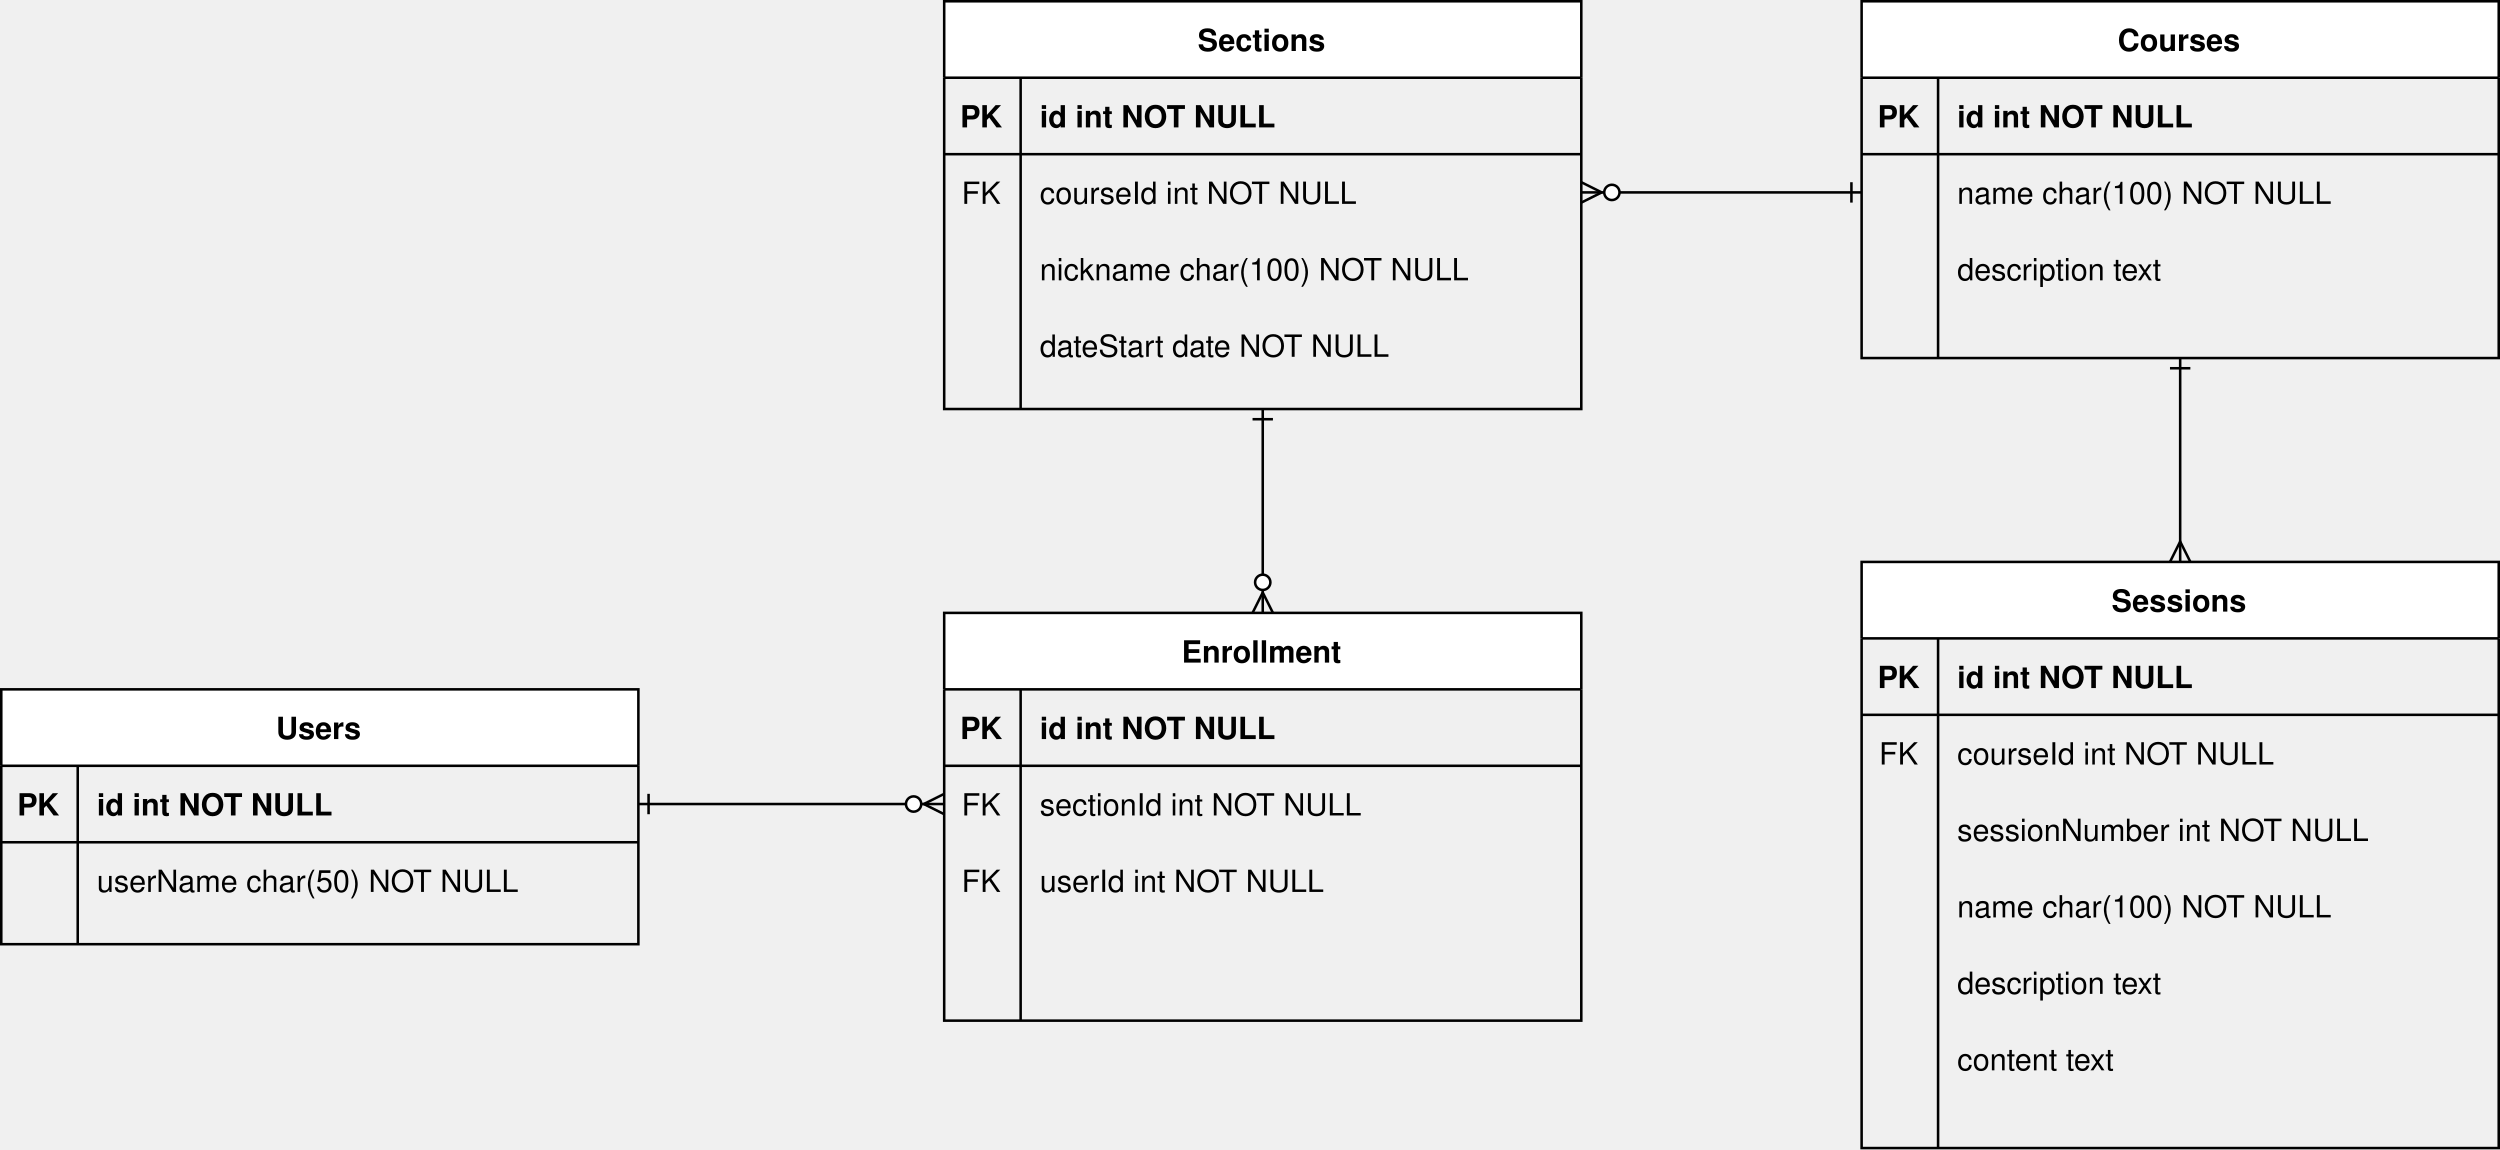
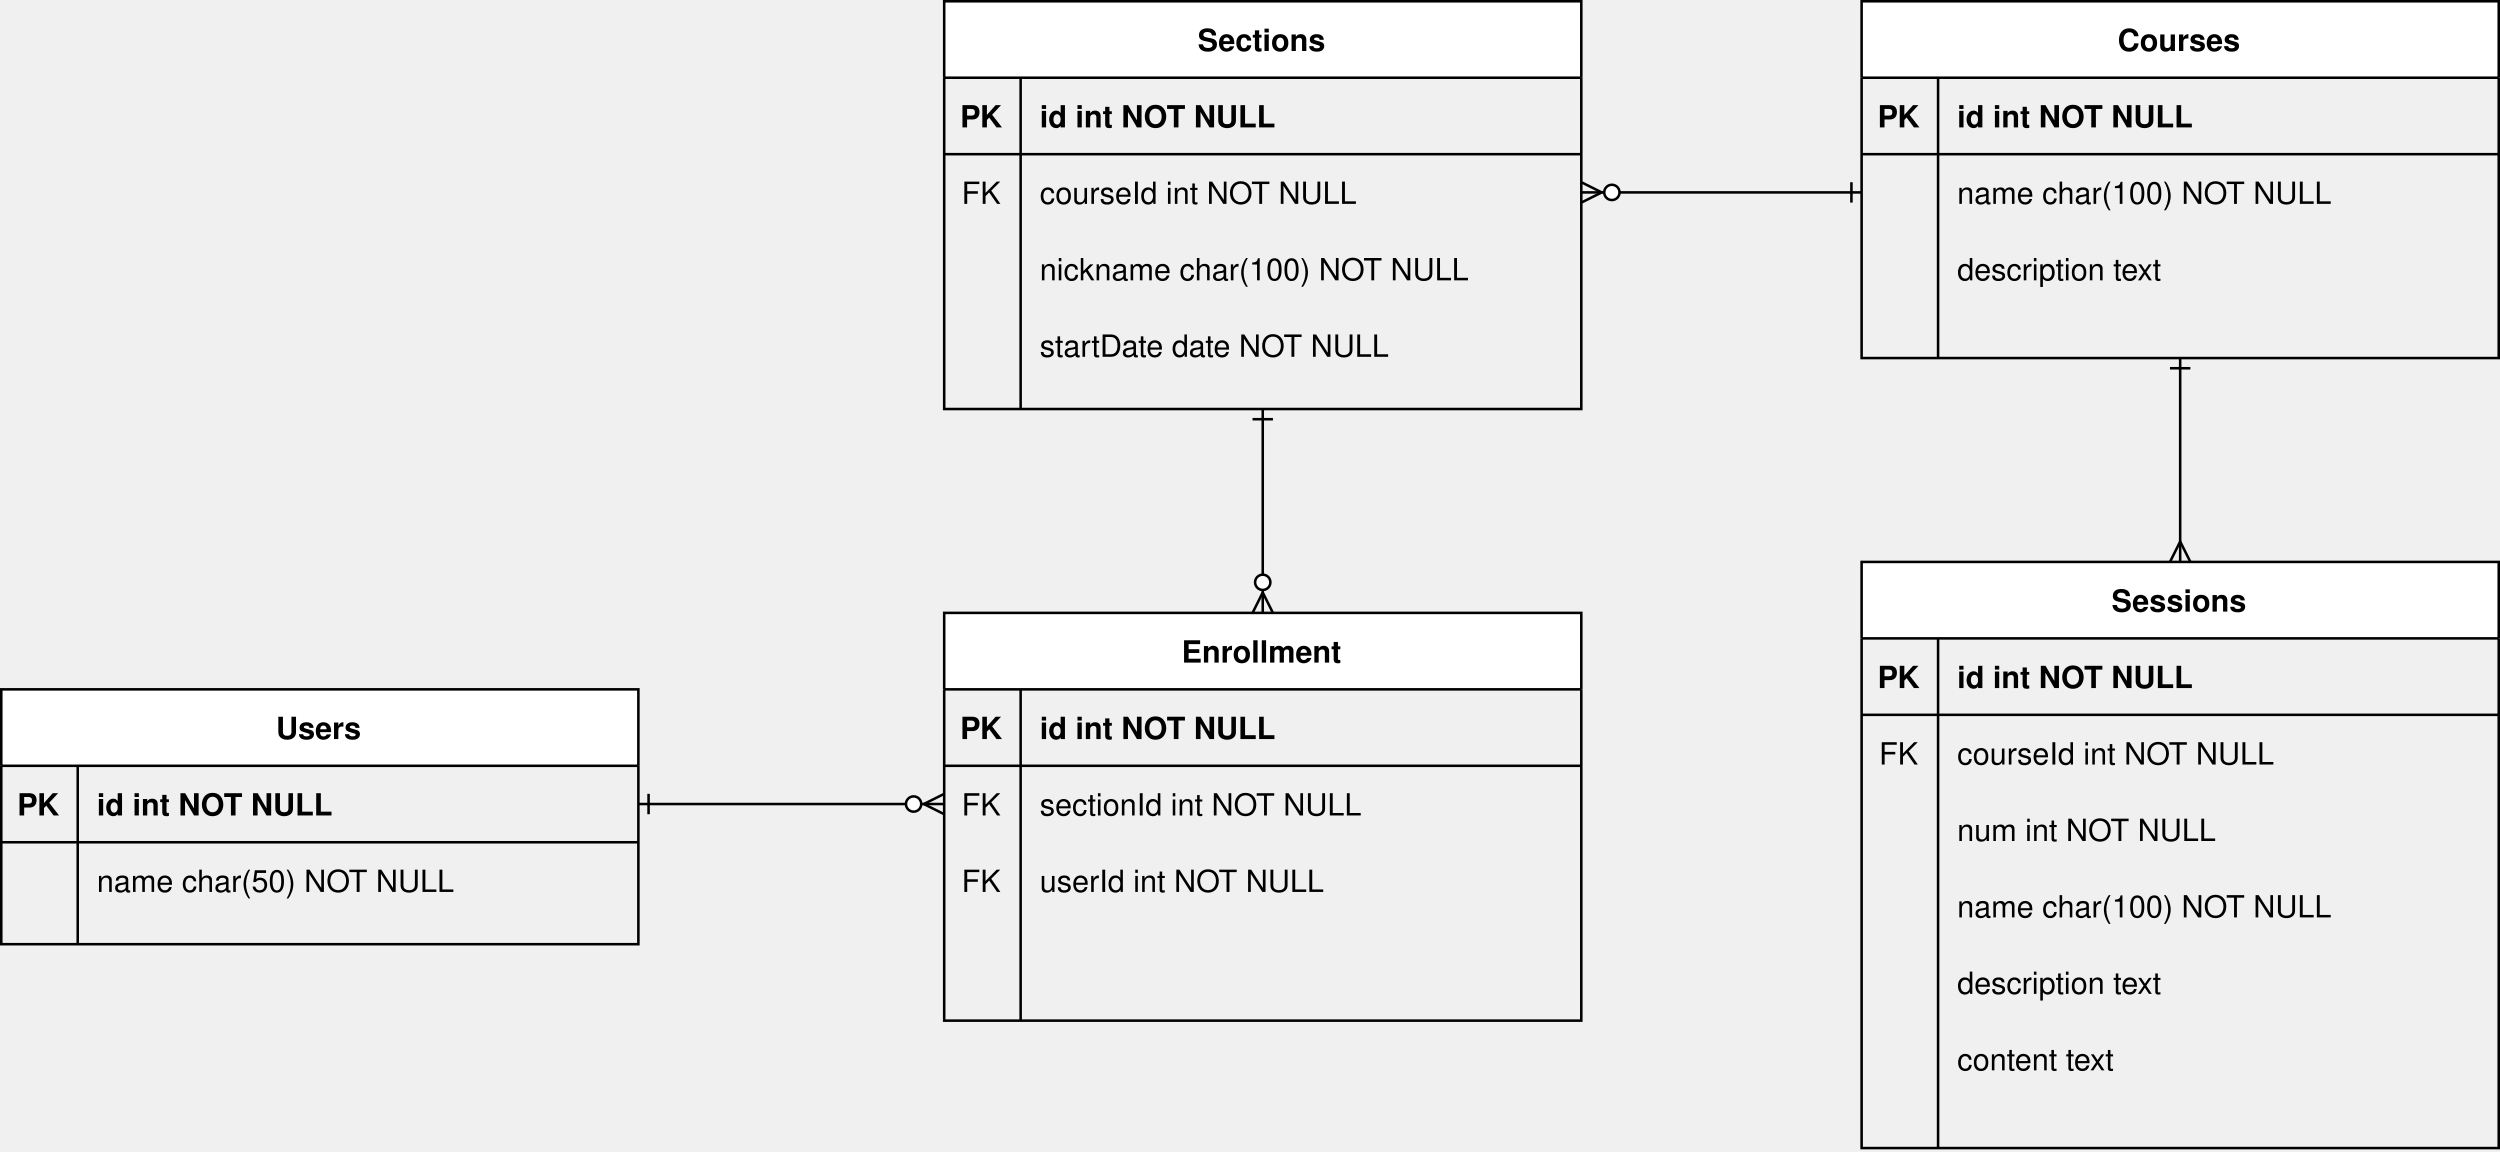
- <svg xmlns="http://www.w3.org/2000/svg" version="1.1" width="981px" height="451px" viewBox="-0.5 -0.5 981 451" content="&lt;mxfile host=&quot;app.diagrams.net&quot; modified=&quot;2020-11-10T03:33:54.271Z&quot; agent=&quot;5.0 (Macintosh)&quot; etag=&quot;E86Yv_8hQ5L8022Qnr0D&quot; version=&quot;13.9.2&quot; type=&quot;device&quot;&gt;&lt;diagram id=&quot;R2lEEEUBdFMjLlhIrx00&quot; name=&quot;Page-1&quot;&gt;7V1tU6s4FP41ndn9oMNr1Y+21nXnVtdV7971Y4RYuFLSCalt76+/CYRCG7DUQonATKdDTgKE85zzkJwDoacPp8u/MJg5t8iGXk9T7GVPv+pp2oXRp/9MsIoEfe08Ekywa0ciNRE8ur8gFypcOndtGGw0JAh5xJ1tCi3k+9AiGzKAMVpsNntF3uZZZ2ACBcGjBTxR+sO1iRNJz00lkd9Ad+LEZ1YVXjMFcWMuCBxgo8WGCC7JNfIJ7+I9xFPgQ5/QmluA3yDumSOHEHallz3tmv5eWevTCUITD4KZG5xaaErFVkCbXL+CqesxNacONOAHoqfTRz19iBEi0dZ0OYQegyqGIerTdU7tWg+YHbfADoOhdXPzgEc//v3mLG6enaufT3cnphEd5h14c65grhyyijUObQoALyJMHDRBPvBGiXSA0dy3ITuPQktJmzFCMypUqfAnJGTFrQnMCaIih0w9XhsQgMklsw4qGD0gH8bCa9fz+HGhbydNfkGMntAt8FdRDW/HDsahtAU7SjTFRQGaY4u3Gp68r8ZvCvFvFvp/5PZ2cn/2csKVQTsygeQDNRrqGlDqdxBNIcEruiOGHiDu+2ZHADevybpdghrd4MBlg/hRL1MYPlLPc5EfCFhSm5+xTQJevLWOOSw6UzJ1WwJcn1popEwLeR6YBW7YPJI4rmePwQrNSXyguDR4dZfQfoh8XA0NYzGmBws4gsxbYkti1cBzJz7dtigw7IwDDAPalzEIyAaWGdC9Q0zgMiUSlc9rDZ07Nyc8tc/Li4Q+tJg+nDR1xA1LB0zf7XQxUPTSiQu8Bwoo8CchZpuQML3aGM2eYhtlghlymUZH7zAis1D51EOGyEMMWT/ysLBZeHHmgP7o5Q6VU7Nn0g4MaVlNyvTHmmMypFZFMLUQdipIgVpABtaAhJ7OzuPB17gbmCuTbb8gQig35sH6oWHvxppjqxeEVq8KWZFO77/tgy2i1/rqhRznuLYN/cgl2Z0UJHhnQJmp/7XOt8HYdsSCeOiF8UgBoB9T/6agf9p8qPUuFTe8jd/988T+v4/HvfUwQCZgYkaM2g6CGbBcfzKO9uxvIWdWgdwy35O0YyLZbzNHKhVyZNHbX2XIngnIXsvIkQX13y+s/7o48VzQt0XHvQH822Z7CrQoHRA7ObF0pGrgwMxphSpC10oSFCAryou5JHhxRBLMhvbiIGiPyoE71P+B6dZCgpn9if02pW/ftd58MIUsWOUA/IeqKH82hAvLREyWAeFhDtMYLix/QKhqdY8IVdE5JfS9gvq/KKz/ugaEqiqo2wYEPrJYIBWz7YbwYIlgyTImNM8EOI4QoIdLl/zPdj81eek5VXO15EcOC6u44NPrTe3Eis/pumS3sBTvt38yYLqdBkjctZQ0gMrDJzvzAHnGc5w8gCrGlYfhTK/LA9Cas3jMv3cewKiMiAtk35o7ptkj8KwWj1/KkglQxVB0k1IBa9OVeJgjhpC7ZMCe2Mky+VPFoHGLmHKP2cf+TFl7PuDAKKdcs7+1oUrMi2IkpaFhsDLRkoUJMwKZHROWw4THTApkYysGZiR0voL6XxuqvEwYqzcdCIOBhd0Ze3qOTfjhkkiIQFn0twdE0tCfGOP4HkDcRThSIzlOZ0bROfD6Eeny0eoCHAU98esFOLRmBzg0+QMcWmaAI+uZnjZFN/YATpqbWhfdqIoma49uaE2KbmjyRzc0MboxpwPEu1SEw2xPgGMPwGRJcGdMgh9hEDTodaYdT2ftl8bUzwsyXIWIidPoFt2+CuO61xMDNYzys/snzre/0Cj/U4hotd3QsvsjzqFbkcYsEztp7m3inLlFTKlUyZTHHOhn90+cjUv8XtOnEDAlY0Zx2tzIN5vKxEoWJtRbPWaslAlrf7dJP2x9A+l5UJdshKiLI8QgmjHfzacvbLGZlpNhHmDSkGE3LKyKDI/6clM2uIetZCA/G0o2KtTFUWFDH28rEy1ZqPDAdElHhR9QoVk3FWbkZiT0vgMAkOyl9/jADX2+rUyIZOE/s+O/yvivaKasOnAbzn+mZPzXF/mPJYSjFV3bx3158MjCfYaY+R/5mDLaNEQsB6oW5f63lzI1lIKMVspSptmYtTqOe1imOW/VYFly/0brcv+GZJFdo8v9H4ydNHe3LshbFVPWnvs3Gp/7NySL8hpilDeIFr3vkv+5YElDhV2QoyoqrD35b4gxjqZRoWRRjhjerTceOh7MRUoWHjQPe9+/40GZ8/7mYZER6WnQrO/Fr+z+fImnzqoM70r+YpdpCngcceXSeDtcgXS9iumulUt76XVLk2VMS1u59EifMeNhpN3fMcuZOJS+fmm2gfTrNBDlMwaiNsNA4nWw0gaS/w2N8u2DFpMPIYZ1qY9X6qPf&lt;/diagram&gt;&lt;/mxfile&gt;">
+ <svg xmlns="http://www.w3.org/2000/svg" version="1.1" width="981px" height="452px" viewBox="-0.5 -0.5 981 452" content="&lt;mxfile host=&quot;app.diagrams.net&quot; modified=&quot;2020-11-14T01:41:52.335Z&quot; agent=&quot;5.0 (Macintosh)&quot; etag=&quot;Py1V7yyk01hFYDap2QsB&quot; version=&quot;13.9.2&quot; type=&quot;device&quot;&gt;&lt;diagram id=&quot;R2lEEEUBdFMjLlhIrx00&quot; name=&quot;Page-1&quot;&gt;7V1td6I4FP41nrP7oT282vZjtXa6Z+xst+3sbD+mEIUpEk+IVefXTwKJYkMVFpEonONpyU0I4T43T5J7IXTM/mTxBYOpd49cGHQMzV10zJuOYei6btJ/TLJMJBfmVSIYY9/lhdaCJ/8X5EKNS2e+C6ONggShgPjTTaGDwhA6ZEMGMEbzzWIjFGxedQrGUBI8OSCQpT98l3iJ9NLW1vI76I89cWVd4zkTIApzQeQBF803RHBBblFIeBMfIJ6AEIaE5twD/AZxxx54hLA7ve4Yt/Q3YqXPxwiNAwimfnTuoAkVOxEtcjsCEz9gak5V1OMV0cuZg47ZxwiR5Giy6MOAYSVgSNp0+0nuSg+Y1ZvjhF7fubt7xIMf/3z15ncv3s3P529ntpVU8w6CGVcwVw5ZCo1DlwLAkwgTD41RCILBWtrDaBa6kF1Ho6l1mSFCUyrUqfAnJGTJrQnMCKIij0wCnhsRgMk1sw4qGDyiEArhrR8EvF4YuusivyBGz+gehMskh5djlcmK4bqK0Aw7/Kb6Z+/L4ZtGwru5+S+5vx8/XLye8Xun1x1DskVrFq+QaSZ1Ba73LxBNIMFLWgDDABD/fdN0ATev8arcGjV6wIHLBnFbs1MYPtGe56MwkrCkNj9lhwS8Bisdc1hMpmTabQnwQ2qhiTIdFARgGvlx8UTi+YE7BEs0I6IikeqN/AV0H5M+rseGMR/SyiKOIOstwpJYNgj8cUiPHYoUu2IPw4i2ZQgisgvLd4gJXGxVPs+1TN65OeHpXZ6er+nDEPThpalDFNw7YObuTieAordOfBA8UkBBOI4x24SE6dXFaPosjJYJpshnGh28w4TMYuXTHtJHAWLIhkkPi4vFN2f36I/ebl87tzs2bUCfpvV1mv5YcUz61KoIphbCLgUpUHPIwOqRuKez6wRwJJqBuTLZ8SsihHLjZ7BuNezdWHNszZzQmlUhK9Ppw9ci2CJ6r6Mg5jjPd10YJl2SjaRgjXcGlJn6X+n8IxgfO2JOPMzceKQAMA+pf1vSPy3eNzrXmh8P49/+fmZ/vw+HndU0QCVgBCMmZXvRFDh+OB4mZ3Y/IGdXgdzi855kHBLJbpM5UquQI/MOf5UheyEhe6siR+bUfze3/uvixEtJ3w6dCEfwL5edKdGickDs5MS9I1UDB2auM3QZupYE90KCVwckwWxor0pBWxsHbrdTJUgws4mi36b0HfrOWwgmkDmrPID/0DXtzxPkwrKIqTIhLNdhWi78lAt1o+4ZoS53TgX7Xk79X+XWf10TQl2X1B37AW8AYWToJv9OjQdLgqXKnNC+kOA4gIMeLnzyHzv93Oapl1TOzYLXHCeWIhHS+02dxJIv6bz1aXFKnFc8GDD5GAbI7q55wwAiRLYzDmCoFQfQZb9yP17ptXEAmnMh5vyF4wBWZUScI/p2unOaAo5nPb//UpVIgC67ok8pFLAyXYWnObILuQ0GFMROlcWfLjuNG8SUBVYfxZmy9nhASS+nWqu/laEqzIuyJ6UBbrCyaKnChBmOzJYJ98OEhwwKZGMrO2YU7Hw59b8yVHWZUKg3pW8XRg72p+zpOeYBgAuiIAL7or8CEClDf7KP43sEcevhSM3kOJ1ZedfAq0ek949W6+DI2ROPz8FhnLaDw1DfwWFkOjiynulpknejAHDKDGqtd6Mqmqzdu2GcknfDUN+7YWz3btjNcW4UAEuV4HbGAvgJRlH7KlOS+zGEaV7mZLcKEZOX0A0aurJx3W7aSs7ws5ssr7WPdIa/3XSVGMyymyivnxsXwiyLnTJjm7xebhBTZk8y98SUh5zkZzdZXokfyTtN201VYWaUl8wn/1ZTWaxUYUKz0XPGSpmw9veazHJ7G6jFgytDVZcHTXmGGM4mzaLAAjApQ4HtZLAqCjzo60zZ4Jbbu0AxDlR/LmjKc8EGPNBWFi1VqLBkgKSlwi1UaNdNhRnRGAV7X14A1H/NXVTcgCfaykKkCv/ZLf9Vxn9542PVgXtK/Gerz39dmf9YGDjZw/XEua8APKpwn9hINQXXIMSU0SYxYp9A1aCI/8fNSy0tJ6PtZfPSbMwa7b0tEF+2Co9XtUf8rdOO+K9MV90BzGoj/qWxU2Z0a528VTFl7RF/67Qi/pb6Xl5L9vJGyTb3TQv5FwBLGSpsnRxVUWHtIX9L9nEcNRWq7+UQ8KY0PosgbhwPHp/Dwy73hn/LgyrH/e1ynhG1aNDOD0BtNHgUz5rtzb1b2HlYP9vZEh4H3KtUHMd7jq72Ld21V2knvVPpeuPSve1VWs2Hy7jXaPeXyzgih9+xNNtAunUaiPZ/DEQ/SgMRG12lDWTbRzIqtw+aXH/6MM5Lfa/SHPwG&lt;/diagram&gt;&lt;/mxfile&gt;">
  <defs>
    <clipPath id="mx-clip-370-30-30-30-0">
      <rect x="370" y="30" width="30" height="30" />
    </clipPath>
    <clipPath id="mx-clip-406-30-214-30-0">
      <rect x="406" y="30" width="214" height="30" />
    </clipPath>
    <clipPath id="mx-clip-370-60-30-30-0">
      <rect x="370" y="60" width="30" height="30" />
    </clipPath>
    <clipPath id="mx-clip-406-60-214-30-0">
      <rect x="406" y="60" width="214" height="30" />
    </clipPath>
    <clipPath id="mx-clip-406-90-214-30-0">
      <rect x="406" y="90" width="214" height="30" />
    </clipPath>
    <clipPath id="mx-clip-406-120-214-30-0">
      <rect x="406" y="120" width="214" height="30" />
    </clipPath>
    <clipPath id="mx-clip-730-30-30-30-0">
      <rect x="730" y="30" width="30" height="30" />
    </clipPath>
    <clipPath id="mx-clip-766-30-214-30-0">
      <rect x="766" y="30" width="214" height="30" />
    </clipPath>
    <clipPath id="mx-clip-766-60-214-30-0">
      <rect x="766" y="60" width="214" height="30" />
    </clipPath>
    <clipPath id="mx-clip-766-90-214-30-0">
      <rect x="766" y="90" width="214" height="30" />
    </clipPath>
    <clipPath id="mx-clip-0-300-30-30-0">
      <rect x="0" y="300" width="30" height="30" />
    </clipPath>
    <clipPath id="mx-clip-36-300-214-30-0">
      <rect x="36" y="300" width="214" height="30" />
    </clipPath>
    <clipPath id="mx-clip-36-330-214-30-0">
      <rect x="36" y="330" width="214" height="30" />
    </clipPath>
    <clipPath id="mx-clip-730-250-30-30-0">
      <rect x="730" y="250" width="30" height="30" />
    </clipPath>
    <clipPath id="mx-clip-766-250-214-30-0">
      <rect x="766" y="250" width="214" height="30" />
    </clipPath>
    <clipPath id="mx-clip-730-280-30-30-0">
      <rect x="730" y="280" width="30" height="30" />
    </clipPath>
    <clipPath id="mx-clip-766-280-214-30-0">
      <rect x="766" y="280" width="214" height="30" />
    </clipPath>
    <clipPath id="mx-clip-766-310-214-30-0">
      <rect x="766" y="310" width="214" height="30" />
    </clipPath>
    <clipPath id="mx-clip-766-340-214-30-0">
      <rect x="766" y="340" width="214" height="30" />
    </clipPath>
    <clipPath id="mx-clip-766-370-214-30-0">
      <rect x="766" y="370" width="214" height="30" />
    </clipPath>
    <clipPath id="mx-clip-766-400-214-30-0">
      <rect x="766" y="400" width="214" height="30" />
    </clipPath>
    <clipPath id="mx-clip-370-270-30-30-0">
      <rect x="370" y="270" width="30" height="30" />
    </clipPath>
    <clipPath id="mx-clip-406-270-214-30-0">
      <rect x="406" y="270" width="214" height="30" />
    </clipPath>
    <clipPath id="mx-clip-370-300-30-30-0">
      <rect x="370" y="300" width="30" height="30" />
    </clipPath>
    <clipPath id="mx-clip-406-300-214-30-0">
      <rect x="406" y="300" width="214" height="30" />
    </clipPath>
    <clipPath id="mx-clip-370-330-30-30-0">
      <rect x="370" y="330" width="30" height="30" />
    </clipPath>
    <clipPath id="mx-clip-406-330-214-30-0">
      <rect x="406" y="330" width="214" height="30" />
    </clipPath>
  </defs>
  <g>
    <path d="M 495 160 L 495 240" fill="none" stroke="#000000" stroke-miterlimit="10" pointer-events="stroke" />
    <path d="M 499 164 L 491 164" fill="none" stroke="#000000" stroke-miterlimit="10" pointer-events="all" />
    <ellipse cx="495" cy="228" rx="3" ry="3" fill="#ffffff" stroke="#000000" pointer-events="all" />
    <path d="M 499 240 L 495 232 L 491 240" fill="none" stroke="#000000" stroke-miterlimit="10" pointer-events="all" />
    <path d="M 370 30 L 370 0 L 620 0 L 620 30" fill="#ffffff" stroke="#000000" stroke-miterlimit="10" pointer-events="all" />
    <path d="M 370 30 L 370 160 L 620 160 L 620 30" fill="none" stroke="#000000" stroke-miterlimit="10" pointer-events="none" />
    <path d="M 370 30 L 620 30" fill="none" stroke="#000000" stroke-miterlimit="10" pointer-events="none" />
    <path d="M 400 30 L 400 160" fill="none" stroke="#000000" stroke-miterlimit="10" pointer-events="none" />
    <g fill="#000000" font-family="Helvetica" font-weight="bold" pointer-events="none" text-anchor="middle" font-size="12px">
      <text x="494.5" y="19.5">Sections</text>
    </g>
    <path d="M 370 30 M 620 30 M 620 60 L 370 60" fill="none" stroke="#000000" stroke-miterlimit="10" pointer-events="none" />
    <path d="M 370 30 M 400 30 M 400 60 M 370 60" fill="none" stroke="#000000" stroke-miterlimit="10" pointer-events="none" />
    <g fill="#000000" font-family="Helvetica" font-weight="bold" pointer-events="none" clip-path="url(#mx-clip-370-30-30-30-0)" text-anchor="middle" font-size="12px">
      <text x="384.5" y="49.5">PK</text>
    </g>
    <path d="M 400 30 M 620 30 M 620 60 M 400 60" fill="none" stroke="#000000" stroke-miterlimit="10" pointer-events="none" />
    <g fill="#000000" font-family="Helvetica" font-weight="bold" text-decoration="underline" pointer-events="none" clip-path="url(#mx-clip-406-30-214-30-0)" font-size="12px">
      <text x="407.5" y="49.5">id int NOT NULL </text>
    </g>
    <path d="M 370 60 M 620 60 M 620 90 M 370 90" fill="none" stroke="#000000" stroke-miterlimit="10" pointer-events="none" />
    <path d="M 370 60 M 400 60 M 400 90 M 370 90" fill="none" stroke="#000000" stroke-miterlimit="10" pointer-events="none" />
    <g fill="#000000" font-family="Helvetica" pointer-events="none" clip-path="url(#mx-clip-370-60-30-30-0)" text-anchor="middle" font-size="12px">
      <text x="384.5" y="79.5">FK</text>
    </g>
    <path d="M 400 60 M 620 60 M 620 90 M 400 90" fill="none" stroke="#000000" stroke-miterlimit="10" pointer-events="none" />
    <g fill="#000000" font-family="Helvetica" pointer-events="none" clip-path="url(#mx-clip-406-60-214-30-0)" font-size="12px">
      <text x="407.5" y="79.5">courseId int NOT NULL</text>
    </g>
    <path d="M 370 90 M 620 90 M 620 120 M 370 120" fill="none" stroke="#000000" stroke-miterlimit="10" pointer-events="none" />
    <path d="M 370 90 M 400 90 M 400 120 M 370 120" fill="none" stroke="#000000" stroke-miterlimit="10" pointer-events="none" />
    <path d="M 400 90 M 620 90 M 620 120 M 400 120" fill="none" stroke="#000000" stroke-miterlimit="10" pointer-events="none" />
    <g fill="#000000" font-family="Helvetica" pointer-events="none" clip-path="url(#mx-clip-406-90-214-30-0)" font-size="12px">
      <text x="407.5" y="109.5">nickname char(100) NOT NULL</text>
    </g>
    <path d="M 370 120 M 620 120 M 620 150 M 370 150" fill="none" stroke="#000000" stroke-miterlimit="10" pointer-events="none" />
    <path d="M 370 120 M 400 120 M 400 150 M 370 150" fill="none" stroke="#000000" stroke-miterlimit="10" pointer-events="none" />
    <path d="M 400 120 M 620 120 M 620 150 M 400 150" fill="none" stroke="#000000" stroke-miterlimit="10" pointer-events="none" />
    <g fill="#000000" font-family="Helvetica" pointer-events="none" clip-path="url(#mx-clip-406-120-214-30-0)" font-size="12px">
-       <text x="407.5" y="139.5">dateStart date NOT NULL</text>
+       <text x="407.5" y="139.5">startDate date NOT NULL</text>
    </g>
    <path d="M 855 140 L 855 220" fill="none" stroke="#000000" stroke-miterlimit="10" pointer-events="none" />
    <path d="M 859 144 L 851 144" fill="none" stroke="#000000" stroke-miterlimit="10" pointer-events="none" />
    <path d="M 859 220 L 855 212 L 851 220" fill="none" stroke="#000000" stroke-miterlimit="10" pointer-events="none" />
    <path d="M 730 30 L 730 0 L 980 0 L 980 30" fill="#ffffff" stroke="#000000" stroke-miterlimit="10" pointer-events="none" />
    <path d="M 730 30 L 730 140 L 980 140 L 980 30" fill="none" stroke="#000000" stroke-miterlimit="10" pointer-events="none" />
    <path d="M 730 30 L 980 30" fill="none" stroke="#000000" stroke-miterlimit="10" pointer-events="none" />
    <path d="M 760 30 L 760 140" fill="none" stroke="#000000" stroke-miterlimit="10" pointer-events="none" />
    <g fill="#000000" font-family="Helvetica" font-weight="bold" pointer-events="none" text-anchor="middle" font-size="12px">
      <text x="854.5" y="19.5">Courses</text>
    </g>
    <path d="M 730 30 M 980 30 M 980 60 L 730 60" fill="none" stroke="#000000" stroke-miterlimit="10" pointer-events="none" />
    <path d="M 730 30 M 760 30 M 760 60 M 730 60" fill="none" stroke="#000000" stroke-miterlimit="10" pointer-events="none" />
    <g fill="#000000" font-family="Helvetica" font-weight="bold" pointer-events="none" clip-path="url(#mx-clip-730-30-30-30-0)" text-anchor="middle" font-size="12px">
      <text x="744.5" y="49.5">PK</text>
    </g>
    <path d="M 760 30 M 980 30 M 980 60 M 760 60" fill="none" stroke="#000000" stroke-miterlimit="10" pointer-events="none" />
    <g fill="#000000" font-family="Helvetica" font-weight="bold" text-decoration="underline" pointer-events="none" clip-path="url(#mx-clip-766-30-214-30-0)" font-size="12px">
      <text x="767.5" y="49.5">id int NOT NULL </text>
    </g>
    <path d="M 730 60 M 980 60 M 980 90 M 730 90" fill="none" stroke="#000000" stroke-miterlimit="10" pointer-events="none" />
    <path d="M 730 60 M 760 60 M 760 90 M 730 90" fill="none" stroke="#000000" stroke-miterlimit="10" pointer-events="none" />
    <path d="M 760 60 M 980 60 M 980 90 M 760 90" fill="none" stroke="#000000" stroke-miterlimit="10" pointer-events="none" />
    <g fill="#000000" font-family="Helvetica" pointer-events="none" clip-path="url(#mx-clip-766-60-214-30-0)" font-size="12px">
      <text x="767.5" y="79.5">name char(100) NOT NULL</text>
    </g>
    <path d="M 730 90 M 980 90 M 980 120 M 730 120" fill="none" stroke="#000000" stroke-miterlimit="10" pointer-events="none" />
    <path d="M 730 90 M 760 90 M 760 120 M 730 120" fill="none" stroke="#000000" stroke-miterlimit="10" pointer-events="none" />
    <path d="M 760 90 M 980 90 M 980 120 M 760 120" fill="none" stroke="#000000" stroke-miterlimit="10" pointer-events="none" />
    <g fill="#000000" font-family="Helvetica" pointer-events="none" clip-path="url(#mx-clip-766-90-214-30-0)" font-size="12px">
      <text x="767.5" y="109.5">description text</text>
    </g>
    <path d="M 0 300 L 0 270 L 250 270 L 250 300" fill="#ffffff" stroke="#000000" stroke-miterlimit="10" pointer-events="none" />
    <path d="M 0 300 L 0 370 L 250 370 L 250 300" fill="none" stroke="#000000" stroke-miterlimit="10" pointer-events="none" />
    <path d="M 0 300 L 250 300" fill="none" stroke="#000000" stroke-miterlimit="10" pointer-events="none" />
    <path d="M 30 300 L 30 370" fill="none" stroke="#000000" stroke-miterlimit="10" pointer-events="none" />
    <g fill="#000000" font-family="Helvetica" font-weight="bold" pointer-events="none" text-anchor="middle" font-size="12px">
      <text x="124.5" y="289.5">Users</text>
    </g>
    <path d="M 0 300 M 250 300 M 250 330 L 0 330" fill="none" stroke="#000000" stroke-miterlimit="10" pointer-events="none" />
    <path d="M 0 300 M 30 300 M 30 330 M 0 330" fill="none" stroke="#000000" stroke-miterlimit="10" pointer-events="none" />
    <g fill="#000000" font-family="Helvetica" font-weight="bold" pointer-events="none" clip-path="url(#mx-clip-0-300-30-30-0)" text-anchor="middle" font-size="12px">
      <text x="14.5" y="319.5">PK</text>
    </g>
    <path d="M 30 300 M 250 300 M 250 330 M 30 330" fill="none" stroke="#000000" stroke-miterlimit="10" pointer-events="none" />
    <g fill="#000000" font-family="Helvetica" font-weight="bold" text-decoration="underline" pointer-events="none" clip-path="url(#mx-clip-36-300-214-30-0)" font-size="12px">
      <text x="37.5" y="319.5">id int NOT NULL </text>
    </g>
    <path d="M 0 330 M 250 330 M 250 360 M 0 360" fill="none" stroke="#000000" stroke-miterlimit="10" pointer-events="none" />
    <path d="M 0 330 M 30 330 M 30 360 M 0 360" fill="none" stroke="#000000" stroke-miterlimit="10" pointer-events="none" />
    <path d="M 30 330 M 250 330 M 250 360 M 30 360" fill="none" stroke="#000000" stroke-miterlimit="10" pointer-events="none" />
    <g fill="#000000" font-family="Helvetica" pointer-events="none" clip-path="url(#mx-clip-36-330-214-30-0)" font-size="12px">
-       <text x="37.5" y="349.5">userName char(50) NOT NULL</text>
+       <text x="37.5" y="349.5">name char(50) NOT NULL</text>
    </g>
    <path d="M 730 250 L 730 220 L 980 220 L 980 250" fill="#ffffff" stroke="#000000" stroke-miterlimit="10" pointer-events="none" />
    <path d="M 730 250 L 730 450 L 980 450 L 980 250" fill="none" stroke="#000000" stroke-miterlimit="10" pointer-events="none" />
    <path d="M 730 250 L 980 250" fill="none" stroke="#000000" stroke-miterlimit="10" pointer-events="none" />
    <path d="M 760 250 L 760 450" fill="none" stroke="#000000" stroke-miterlimit="10" pointer-events="none" />
    <g fill="#000000" font-family="Helvetica" font-weight="bold" pointer-events="none" text-anchor="middle" font-size="12px">
      <text x="854.5" y="239.5">Sessions</text>
    </g>
    <path d="M 730 250 M 980 250 M 980 280 L 730 280" fill="none" stroke="#000000" stroke-miterlimit="10" pointer-events="none" />
    <path d="M 730 250 M 760 250 M 760 280 M 730 280" fill="none" stroke="#000000" stroke-miterlimit="10" pointer-events="none" />
    <g fill="#000000" font-family="Helvetica" font-weight="bold" pointer-events="none" clip-path="url(#mx-clip-730-250-30-30-0)" text-anchor="middle" font-size="12px">
      <text x="744.5" y="269.5">PK</text>
    </g>
    <path d="M 760 250 M 980 250 M 980 280 M 760 280" fill="none" stroke="#000000" stroke-miterlimit="10" pointer-events="none" />
    <g fill="#000000" font-family="Helvetica" font-weight="bold" text-decoration="underline" pointer-events="none" clip-path="url(#mx-clip-766-250-214-30-0)" font-size="12px">
      <text x="767.5" y="269.5">id int NOT NULL </text>
    </g>
    <path d="M 730 280 M 980 280 M 980 310 M 730 310" fill="none" stroke="#000000" stroke-miterlimit="10" pointer-events="none" />
    <path d="M 730 280 M 760 280 M 760 310 M 730 310" fill="none" stroke="#000000" stroke-miterlimit="10" pointer-events="none" />
    <g fill="#000000" font-family="Helvetica" pointer-events="none" clip-path="url(#mx-clip-730-280-30-30-0)" text-anchor="middle" font-size="12px">
      <text x="744.5" y="299.5">FK</text>
    </g>
    <path d="M 760 280 M 980 280 M 980 310 M 760 310" fill="none" stroke="#000000" stroke-miterlimit="10" pointer-events="none" />
    <g fill="#000000" font-family="Helvetica" pointer-events="none" clip-path="url(#mx-clip-766-280-214-30-0)" font-size="12px">
      <text x="767.5" y="299.5">courseId int NOT NULL</text>
    </g>
    <path d="M 730 310 M 980 310 M 980 340 M 730 340" fill="none" stroke="#000000" stroke-miterlimit="10" pointer-events="none" />
    <path d="M 730 310 M 760 310 M 760 340 M 730 340" fill="none" stroke="#000000" stroke-miterlimit="10" pointer-events="none" />
    <path d="M 760 310 M 980 310 M 980 340 M 760 340" fill="none" stroke="#000000" stroke-miterlimit="10" pointer-events="none" />
    <g fill="#000000" font-family="Helvetica" pointer-events="none" clip-path="url(#mx-clip-766-310-214-30-0)" font-size="12px">
-       <text x="767.5" y="329.5">sessionNumber int NOT NULL</text>
+       <text x="767.5" y="329.5">num int NOT NULL</text>
    </g>
    <path d="M 730 340 M 980 340 M 980 370 M 730 370" fill="none" stroke="#000000" stroke-miterlimit="10" pointer-events="none" />
    <path d="M 730 340 M 760 340 M 760 370 M 730 370" fill="none" stroke="#000000" stroke-miterlimit="10" pointer-events="none" />
    <path d="M 760 340 M 980 340 M 980 370 M 760 370" fill="none" stroke="#000000" stroke-miterlimit="10" pointer-events="none" />
    <g fill="#000000" font-family="Helvetica" pointer-events="none" clip-path="url(#mx-clip-766-340-214-30-0)" font-size="12px">
      <text x="767.5" y="359.5">name char(100) NOT NULL</text>
    </g>
    <path d="M 730 370 M 980 370 M 980 400 M 730 400" fill="none" stroke="#000000" stroke-miterlimit="10" pointer-events="none" />
    <path d="M 730 370 M 760 370 M 760 400 M 730 400" fill="none" stroke="#000000" stroke-miterlimit="10" pointer-events="none" />
    <path d="M 760 370 M 980 370 M 980 400 M 760 400" fill="none" stroke="#000000" stroke-miterlimit="10" pointer-events="none" />
    <g fill="#000000" font-family="Helvetica" pointer-events="none" clip-path="url(#mx-clip-766-370-214-30-0)" font-size="12px">
      <text x="767.5" y="389.5">description text</text>
    </g>
    <path d="M 730 400 M 980 400 M 980 430 M 730 430" fill="none" stroke="#000000" stroke-miterlimit="10" pointer-events="none" />
    <path d="M 730 400 M 760 400 M 760 430 M 730 430" fill="none" stroke="#000000" stroke-miterlimit="10" pointer-events="none" />
    <path d="M 760 400 M 980 400 M 980 430 M 760 430" fill="none" stroke="#000000" stroke-miterlimit="10" pointer-events="none" />
    <g fill="#000000" font-family="Helvetica" pointer-events="none" clip-path="url(#mx-clip-766-400-214-30-0)" font-size="12px">
      <text x="767.5" y="419.5">content text</text>
    </g>
    <path d="M 370 270 L 370 240 L 620 240 L 620 270" fill="#ffffff" stroke="#000000" stroke-miterlimit="10" pointer-events="none" />
    <path d="M 370 270 L 370 400 L 620 400 L 620 270" fill="none" stroke="#000000" stroke-miterlimit="10" pointer-events="none" />
    <path d="M 370 270 L 620 270" fill="none" stroke="#000000" stroke-miterlimit="10" pointer-events="none" />
    <path d="M 400 270 L 400 400" fill="none" stroke="#000000" stroke-miterlimit="10" pointer-events="none" />
    <g fill="#000000" font-family="Helvetica" font-weight="bold" pointer-events="none" text-anchor="middle" font-size="12px">
      <text x="494.5" y="259.5">Enrollment</text>
    </g>
    <path d="M 370 270 M 620 270 M 620 300 L 370 300" fill="none" stroke="#000000" stroke-miterlimit="10" pointer-events="none" />
    <path d="M 370 270 M 400 270 M 400 300 M 370 300" fill="none" stroke="#000000" stroke-miterlimit="10" pointer-events="none" />
    <g fill="#000000" font-family="Helvetica" font-weight="bold" pointer-events="none" clip-path="url(#mx-clip-370-270-30-30-0)" text-anchor="middle" font-size="12px">
      <text x="384.5" y="289.5">PK</text>
    </g>
    <path d="M 400 270 M 620 270 M 620 300 M 400 300" fill="none" stroke="#000000" stroke-miterlimit="10" pointer-events="none" />
    <g fill="#000000" font-family="Helvetica" font-weight="bold" text-decoration="underline" pointer-events="none" clip-path="url(#mx-clip-406-270-214-30-0)" font-size="12px">
      <text x="407.5" y="289.5">id int NOT NULL </text>
    </g>
    <path d="M 370 300 M 620 300 M 620 330 M 370 330" fill="none" stroke="#000000" stroke-miterlimit="10" pointer-events="none" />
    <path d="M 370 300 M 400 300 M 400 330 M 370 330" fill="none" stroke="#000000" stroke-miterlimit="10" pointer-events="none" />
    <g fill="#000000" font-family="Helvetica" pointer-events="none" clip-path="url(#mx-clip-370-300-30-30-0)" text-anchor="middle" font-size="12px">
      <text x="384.5" y="319.5">FK</text>
    </g>
    <path d="M 400 300 M 620 300 M 620 330 M 400 330" fill="none" stroke="#000000" stroke-miterlimit="10" pointer-events="none" />
    <g fill="#000000" font-family="Helvetica" pointer-events="none" clip-path="url(#mx-clip-406-300-214-30-0)" font-size="12px">
      <text x="407.5" y="319.5">sectionId int NOT NULL</text>
    </g>
    <path d="M 370 330 M 620 330 M 620 360 M 370 360" fill="none" stroke="#000000" stroke-miterlimit="10" pointer-events="none" />
    <path d="M 370 330 M 400 330 M 400 360 M 370 360" fill="none" stroke="#000000" stroke-miterlimit="10" pointer-events="none" />
    <g fill="#000000" font-family="Helvetica" pointer-events="none" clip-path="url(#mx-clip-370-330-30-30-0)" text-anchor="middle" font-size="12px">
      <text x="384.5" y="349.5">FK</text>
    </g>
    <path d="M 400 330 M 620 330 M 620 360 M 400 360" fill="none" stroke="#000000" stroke-miterlimit="10" pointer-events="none" />
    <g fill="#000000" font-family="Helvetica" pointer-events="none" clip-path="url(#mx-clip-406-330-214-30-0)" font-size="12px">
      <text x="407.5" y="349.5">userId int NOT NULL</text>
    </g>
    <path d="M 370 360 M 620 360 M 620 390 M 370 390" fill="none" stroke="#000000" stroke-miterlimit="10" pointer-events="none" />
    <path d="M 370 360 M 400 360 M 400 390 M 370 390" fill="none" stroke="#000000" stroke-miterlimit="10" pointer-events="none" />
    <path d="M 400 360 M 620 360 M 620 390 M 400 390" fill="none" stroke="#000000" stroke-miterlimit="10" pointer-events="none" />
    <path d="M 250 315 L 370 315" fill="none" stroke="#000000" stroke-miterlimit="10" pointer-events="none" />
    <path d="M 254 311 L 254 319" fill="none" stroke="#000000" stroke-miterlimit="10" pointer-events="none" />
    <ellipse cx="358" cy="315" rx="3" ry="3" fill="#ffffff" stroke="#000000" pointer-events="none" />
    <path d="M 370 311 L 362 315 L 370 319" fill="none" stroke="#000000" stroke-miterlimit="10" pointer-events="none" />
    <path d="M 730 75 L 620 75" fill="none" stroke="#000000" stroke-miterlimit="10" pointer-events="none" />
    <path d="M 726 79 L 726 71" fill="none" stroke="#000000" stroke-miterlimit="10" pointer-events="none" />
    <ellipse cx="632" cy="75" rx="3" ry="3" fill="#ffffff" stroke="#000000" pointer-events="none" />
    <path d="M 620 79 L 628 75 L 620 71" fill="none" stroke="#000000" stroke-miterlimit="10" pointer-events="none" />
  </g>
</svg>
